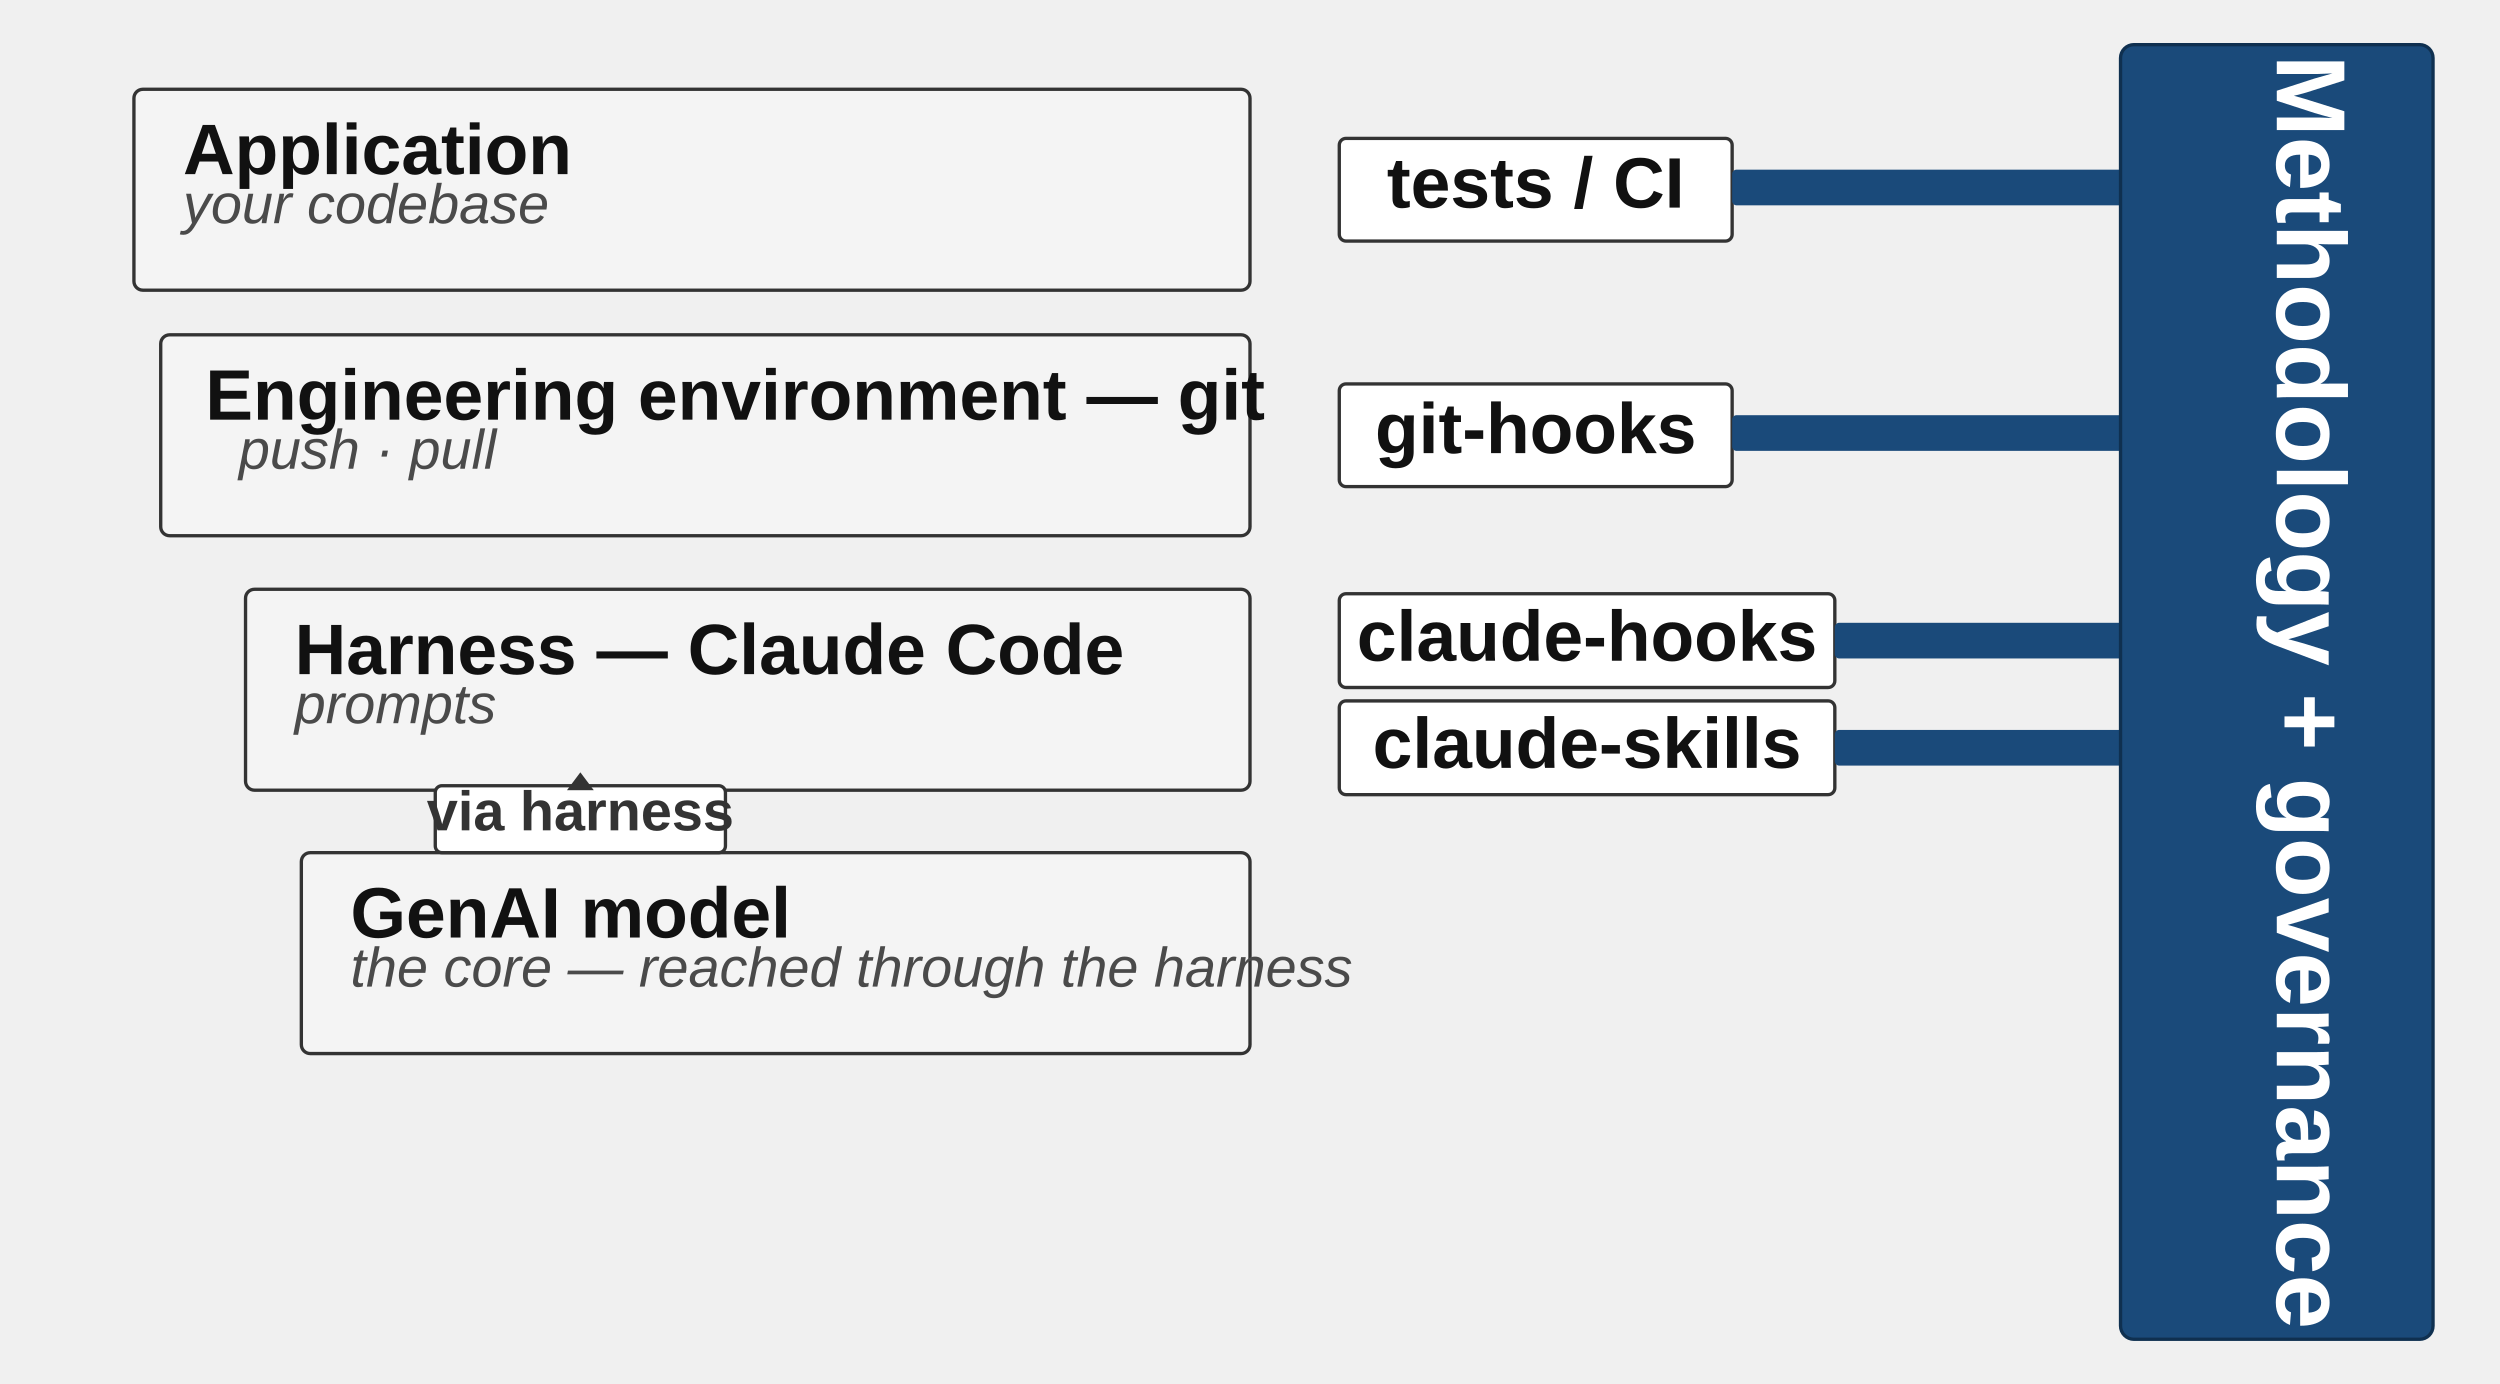
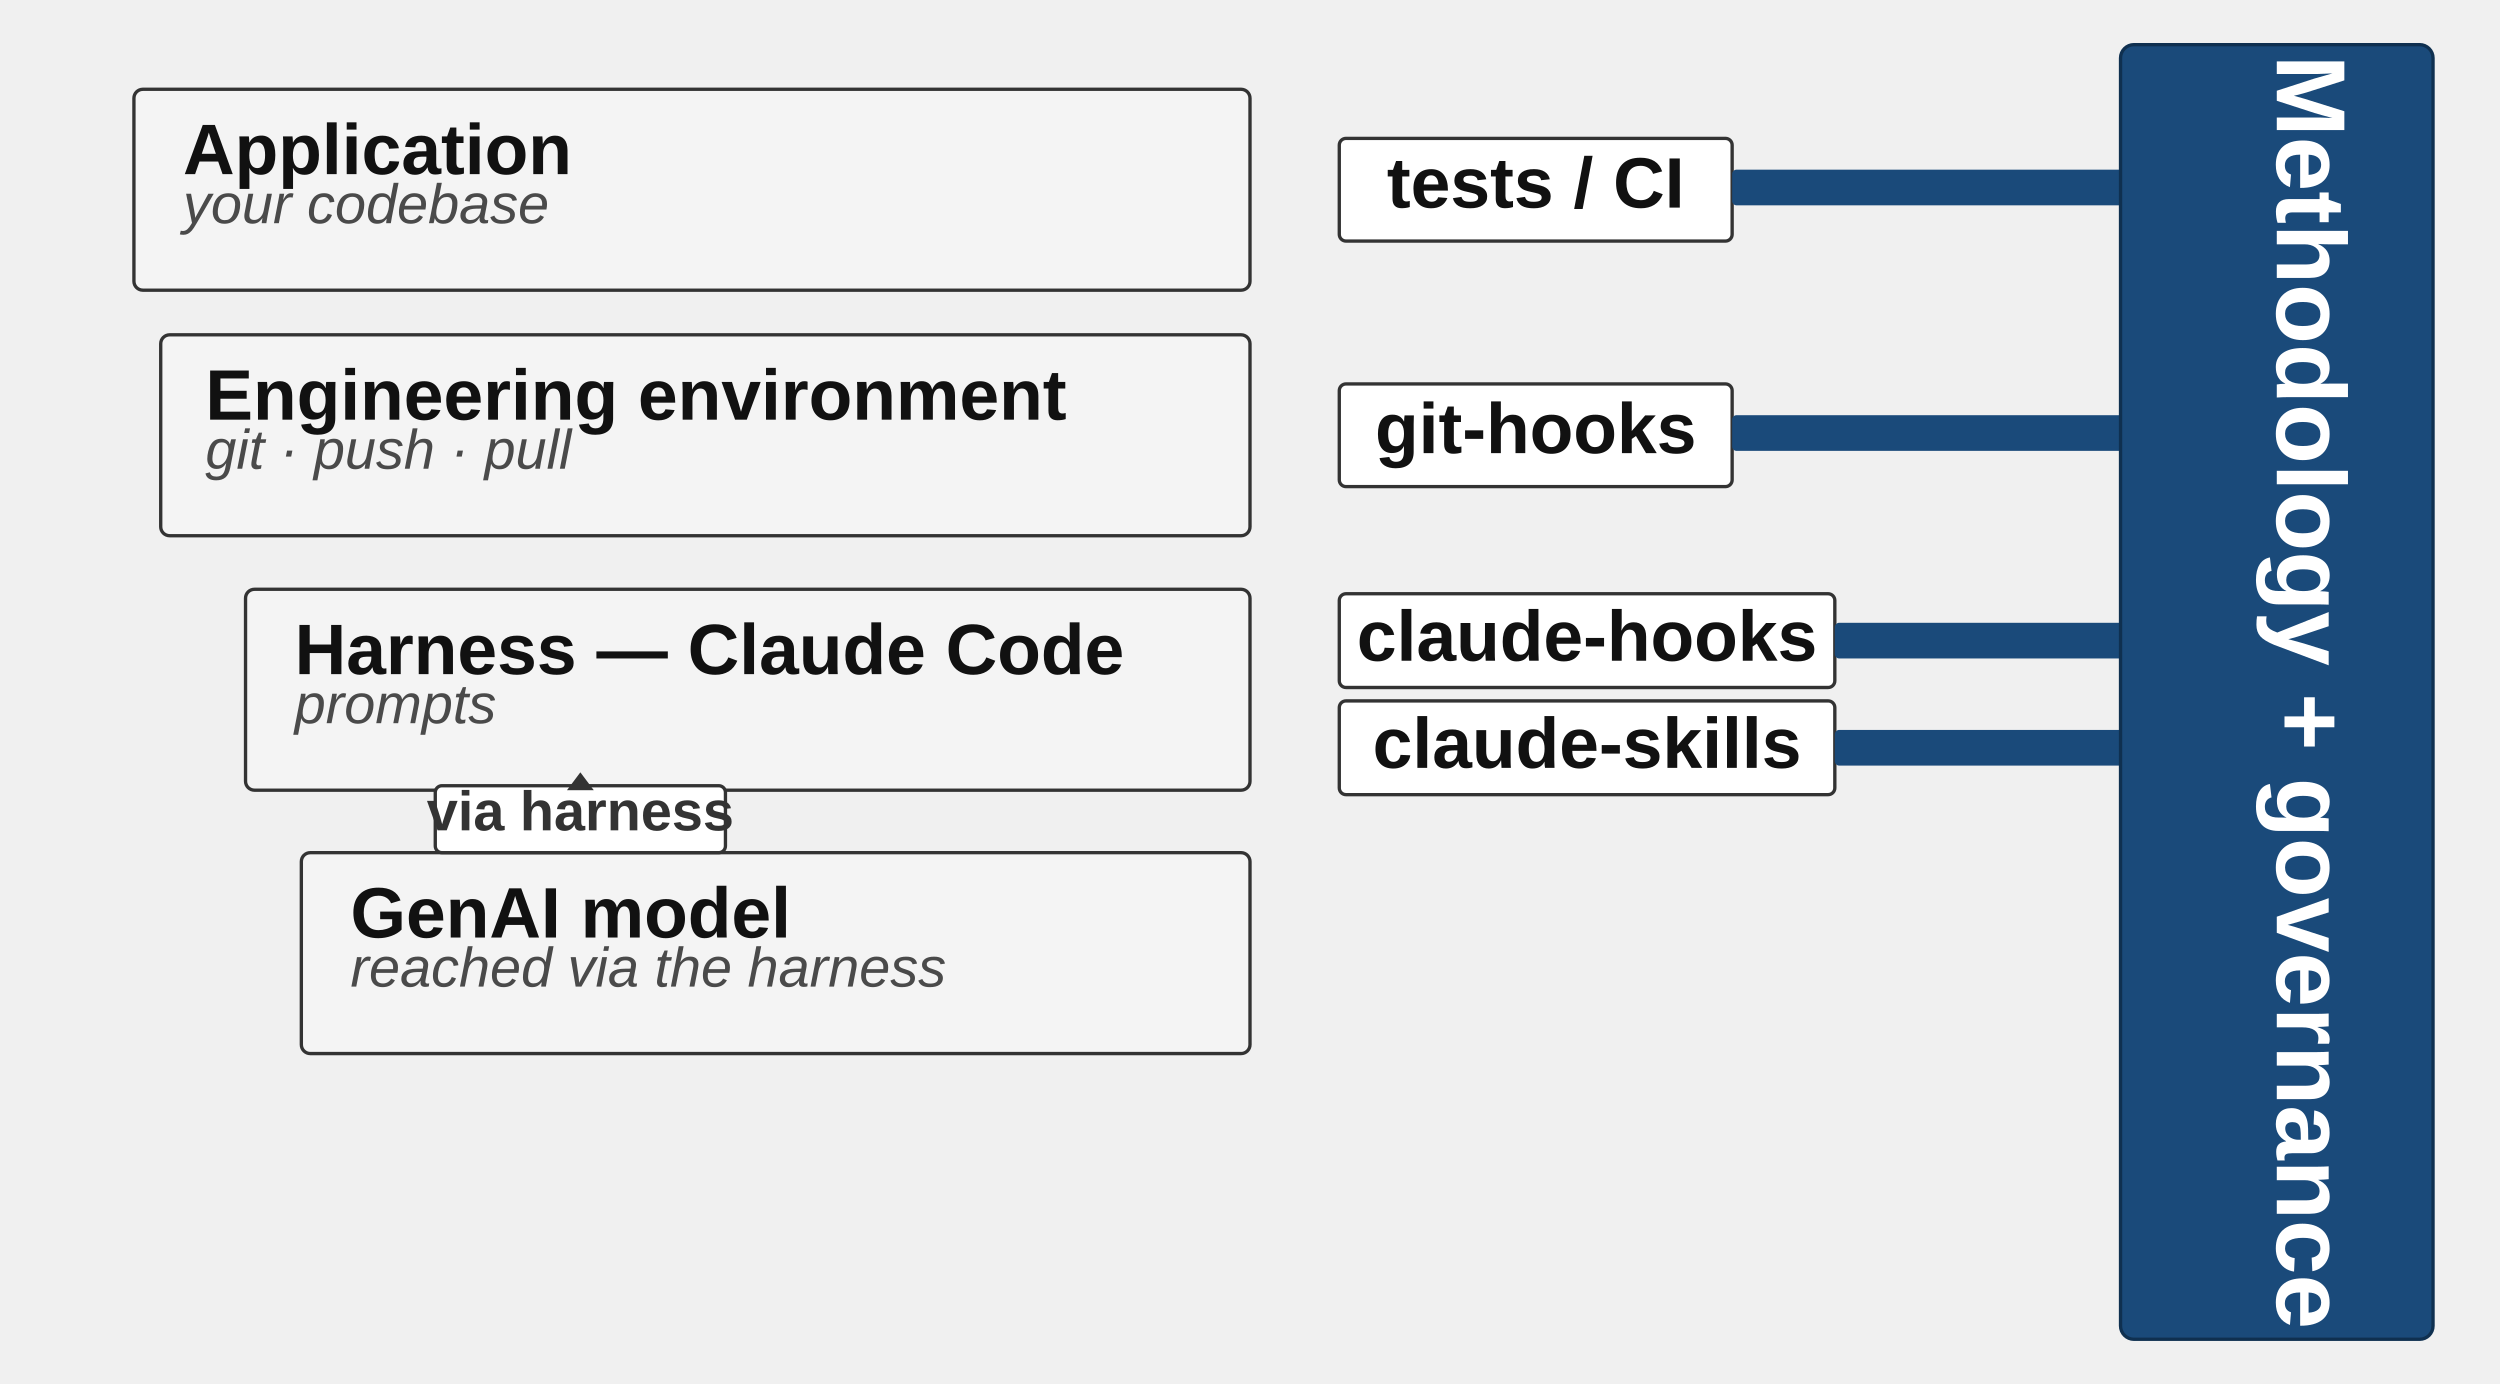
<svg xmlns="http://www.w3.org/2000/svg" viewBox="0 0 1120 620" width="1120" height="620" font-family="'Helvetica Neue', Arial, sans-serif" role="group" aria-labelledby="diagTitle diagDesc">
  <style>
    .block  { fill:#f4f4f4; stroke:#333; stroke-width:1.5; }
    .btitle { font-size:32px; font-weight:700; fill:#111; }
    .bsub   { font-size:25px; font-style:italic; fill:#4a4a4a; }
    .tab    { fill:#ffffff; stroke:#333; stroke-width:1.5; }
    .tablbl { font-size:32px; font-weight:600; fill:#111; }
    .govlbl { font-size:44px; font-weight:700; fill:#ffffff; }
    .intlbl { font-size:25px; font-weight:600; fill:#333; }
  </style>
  <rect class="block" x="60" y="40" width="500" height="90" rx="4" />
  <text class="btitle" x="82" y="78">Application</text>
  <text class="bsub" x="82" y="100">your codebase</text>
  <rect class="block" x="72" y="150" width="488" height="90" rx="4" />
-   <text class="btitle" x="92" y="188">Engineering environment — git</text>
-   <text class="bsub" x="107" y="210">push · pull</text>
+   <text class="btitle" x="92" y="188">Engineering environment</text>
+   <text class="bsub" x="92" y="210">git · push · pull</text>
  <rect class="block" x="110" y="264" width="450" height="90" rx="4" />
  <text class="btitle" x="132" y="302">Harness — Claude Code</text>
  <text class="bsub" x="132" y="324">prompts</text>
  <rect class="block" x="135" y="382" width="425" height="90" rx="4" />
  <text class="btitle" x="157" y="420">GenAI model</text>
-   <text class="bsub" x="157" y="442">the core — reached through the harness</text>
+   <text class="bsub" x="157" y="442">reached via the harness</text>
  <rect class="tab" x="195" y="352" width="130" height="30" rx="3" />
  <text class="intlbl" x="260" y="372" text-anchor="middle">via harness</text>
  <path d="M260 346 l6 8 h-12 z" fill="#333" />
  <rect class="tab" x="600" y="62" width="176" height="46" rx="3" />
  <text class="tablbl" x="688" y="93" text-anchor="middle">tests / CI</text>
  <rect class="tab" x="600" y="172" width="176" height="46" rx="3" />
  <text class="tablbl" x="688" y="203" text-anchor="middle">git-hooks</text>
  <rect class="tab" x="600" y="266" width="222" height="42" rx="3" />
  <text class="tablbl" x="711" y="296" text-anchor="middle">claude-hooks</text>
  <rect class="tab" x="600" y="314" width="222" height="42" rx="3" />
  <text class="tablbl" x="711" y="344" text-anchor="middle">claude-skills</text>
  <g fill="#1a4a7a">
    <rect x="776" y="76" width="180" height="16" rx="2" />
    <rect x="776" y="186" width="180" height="16" rx="2" />
    <rect x="822" y="279" width="134" height="16" rx="2" />
    <rect x="822" y="327" width="134" height="16" rx="2" />
  </g>
  <rect x="950" y="20" width="140" height="580" rx="6" fill="#1a4a7a" stroke="#0f3050" stroke-width="1.5" />
  <text class="govlbl" x="1020" y="310" text-anchor="middle" transform="rotate(90 1020 310)">Methodology + governance</text>
</svg>
